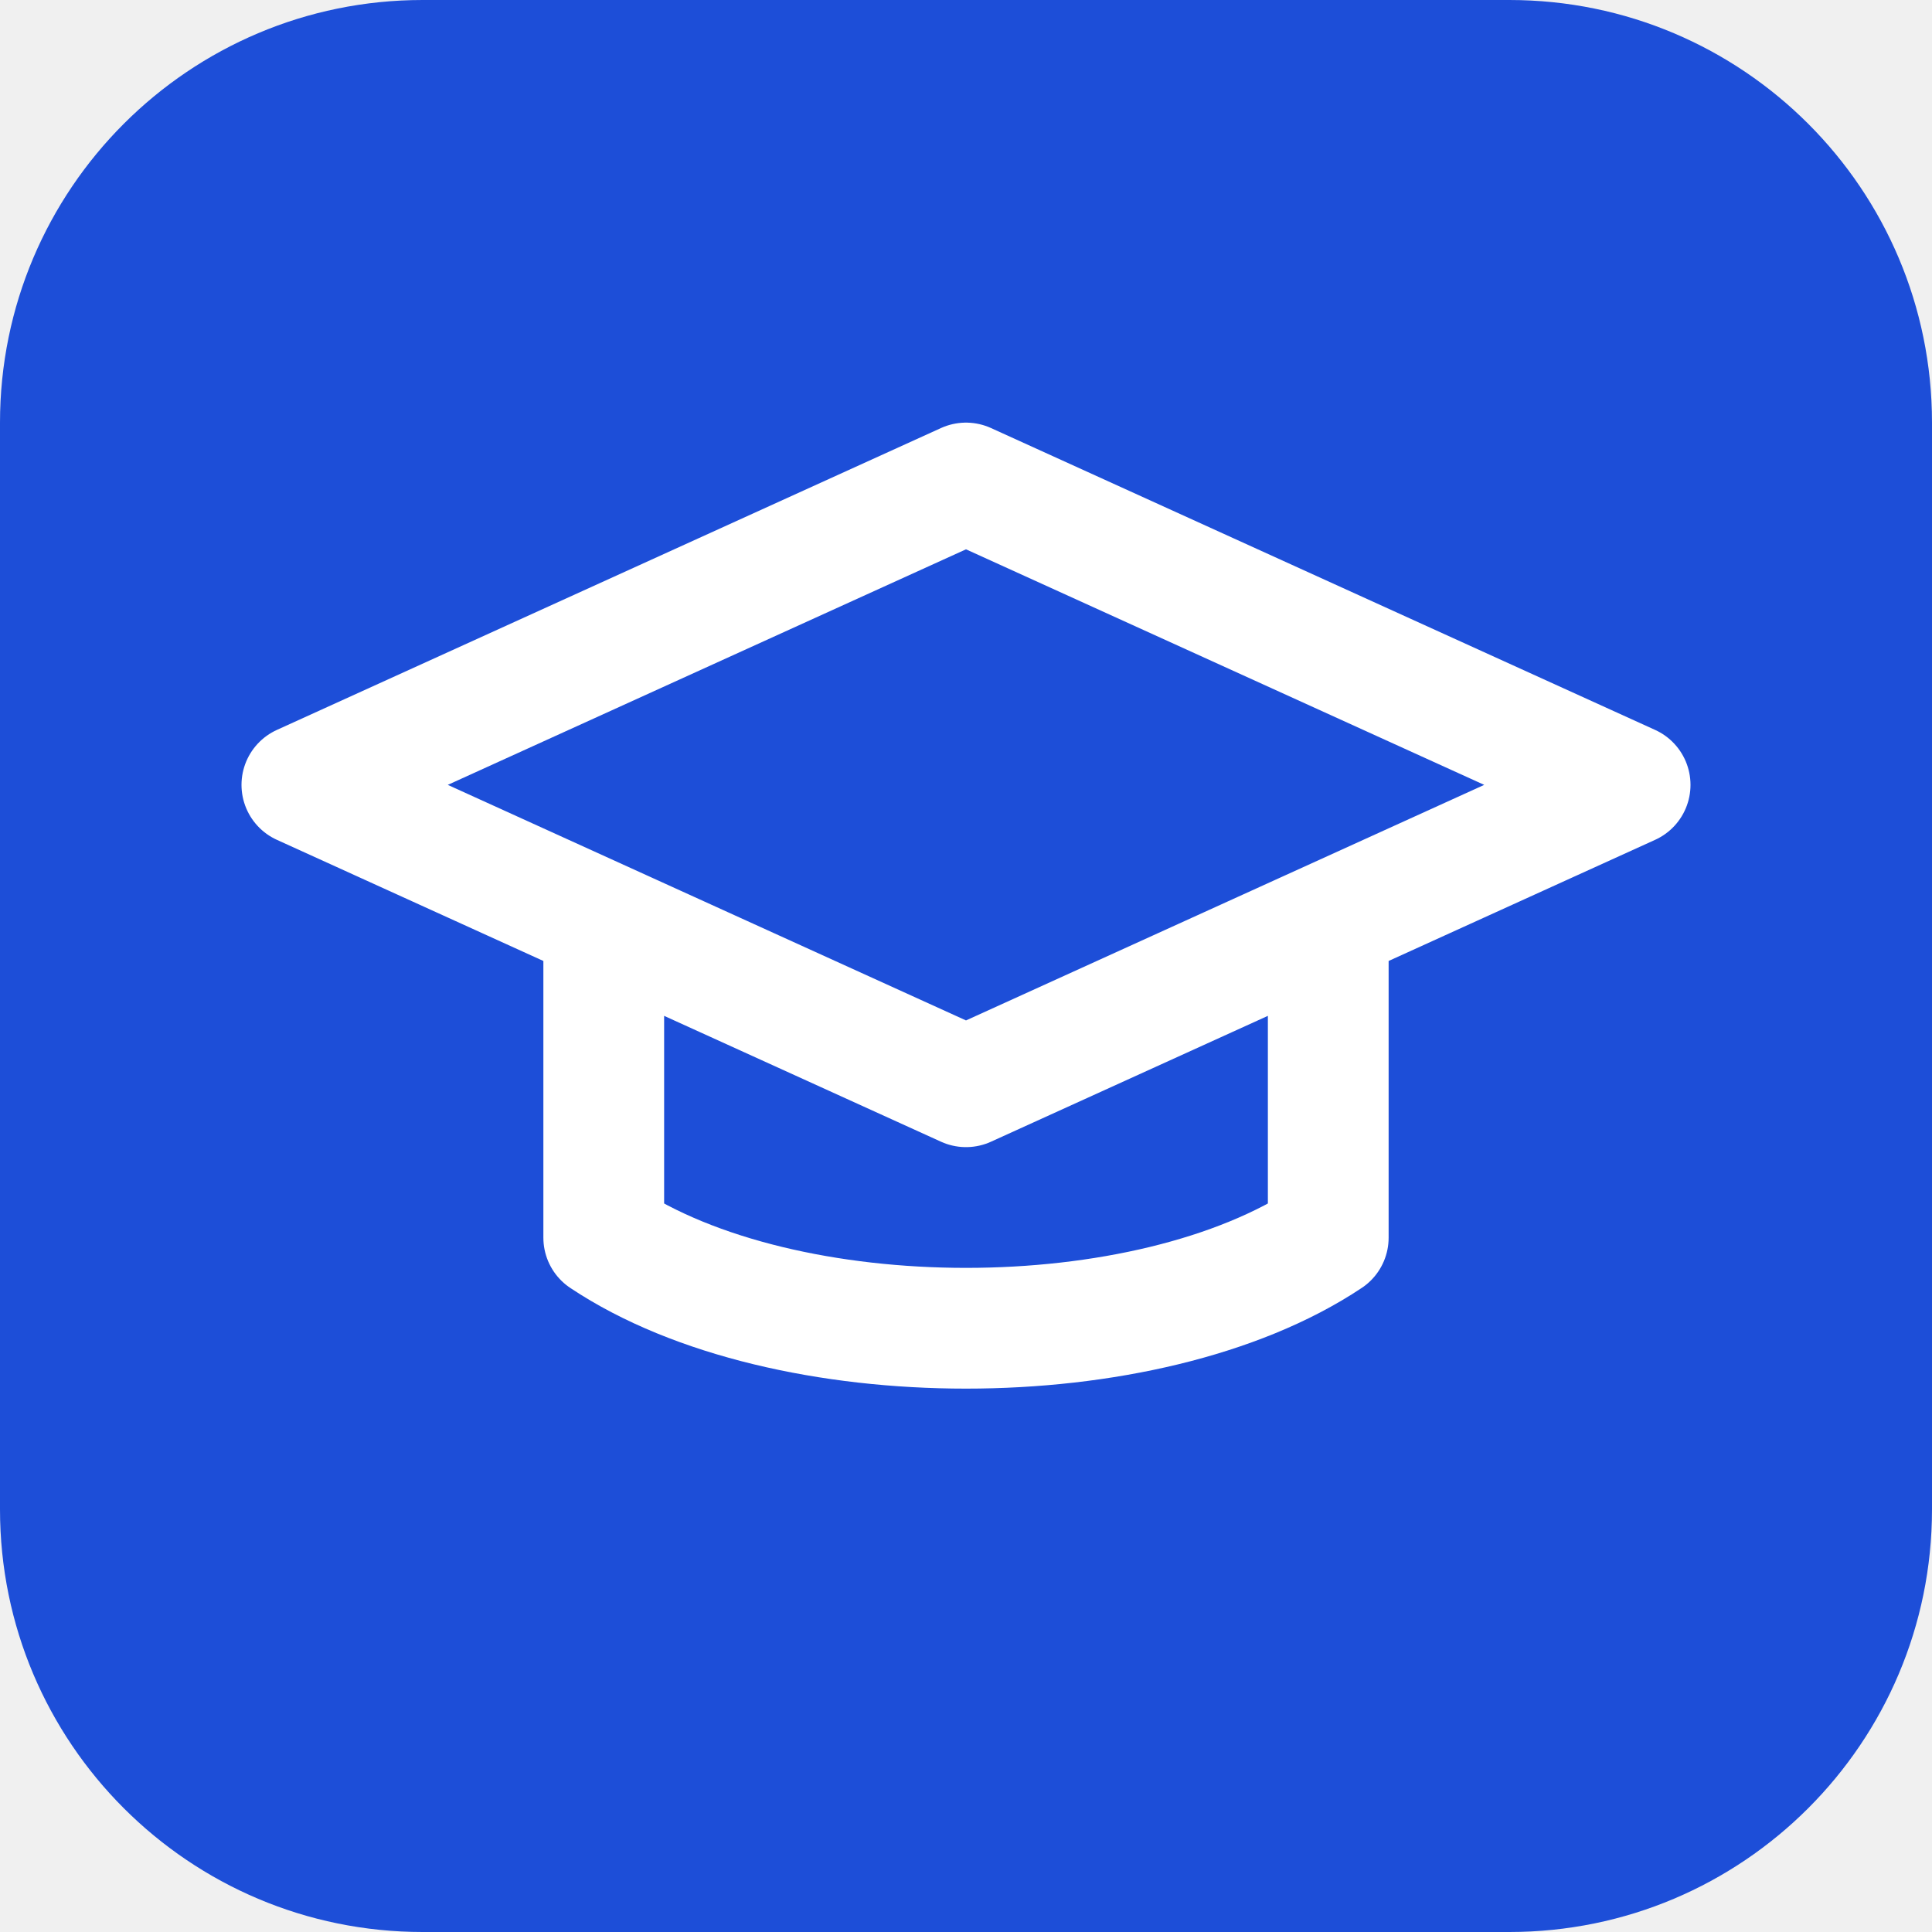
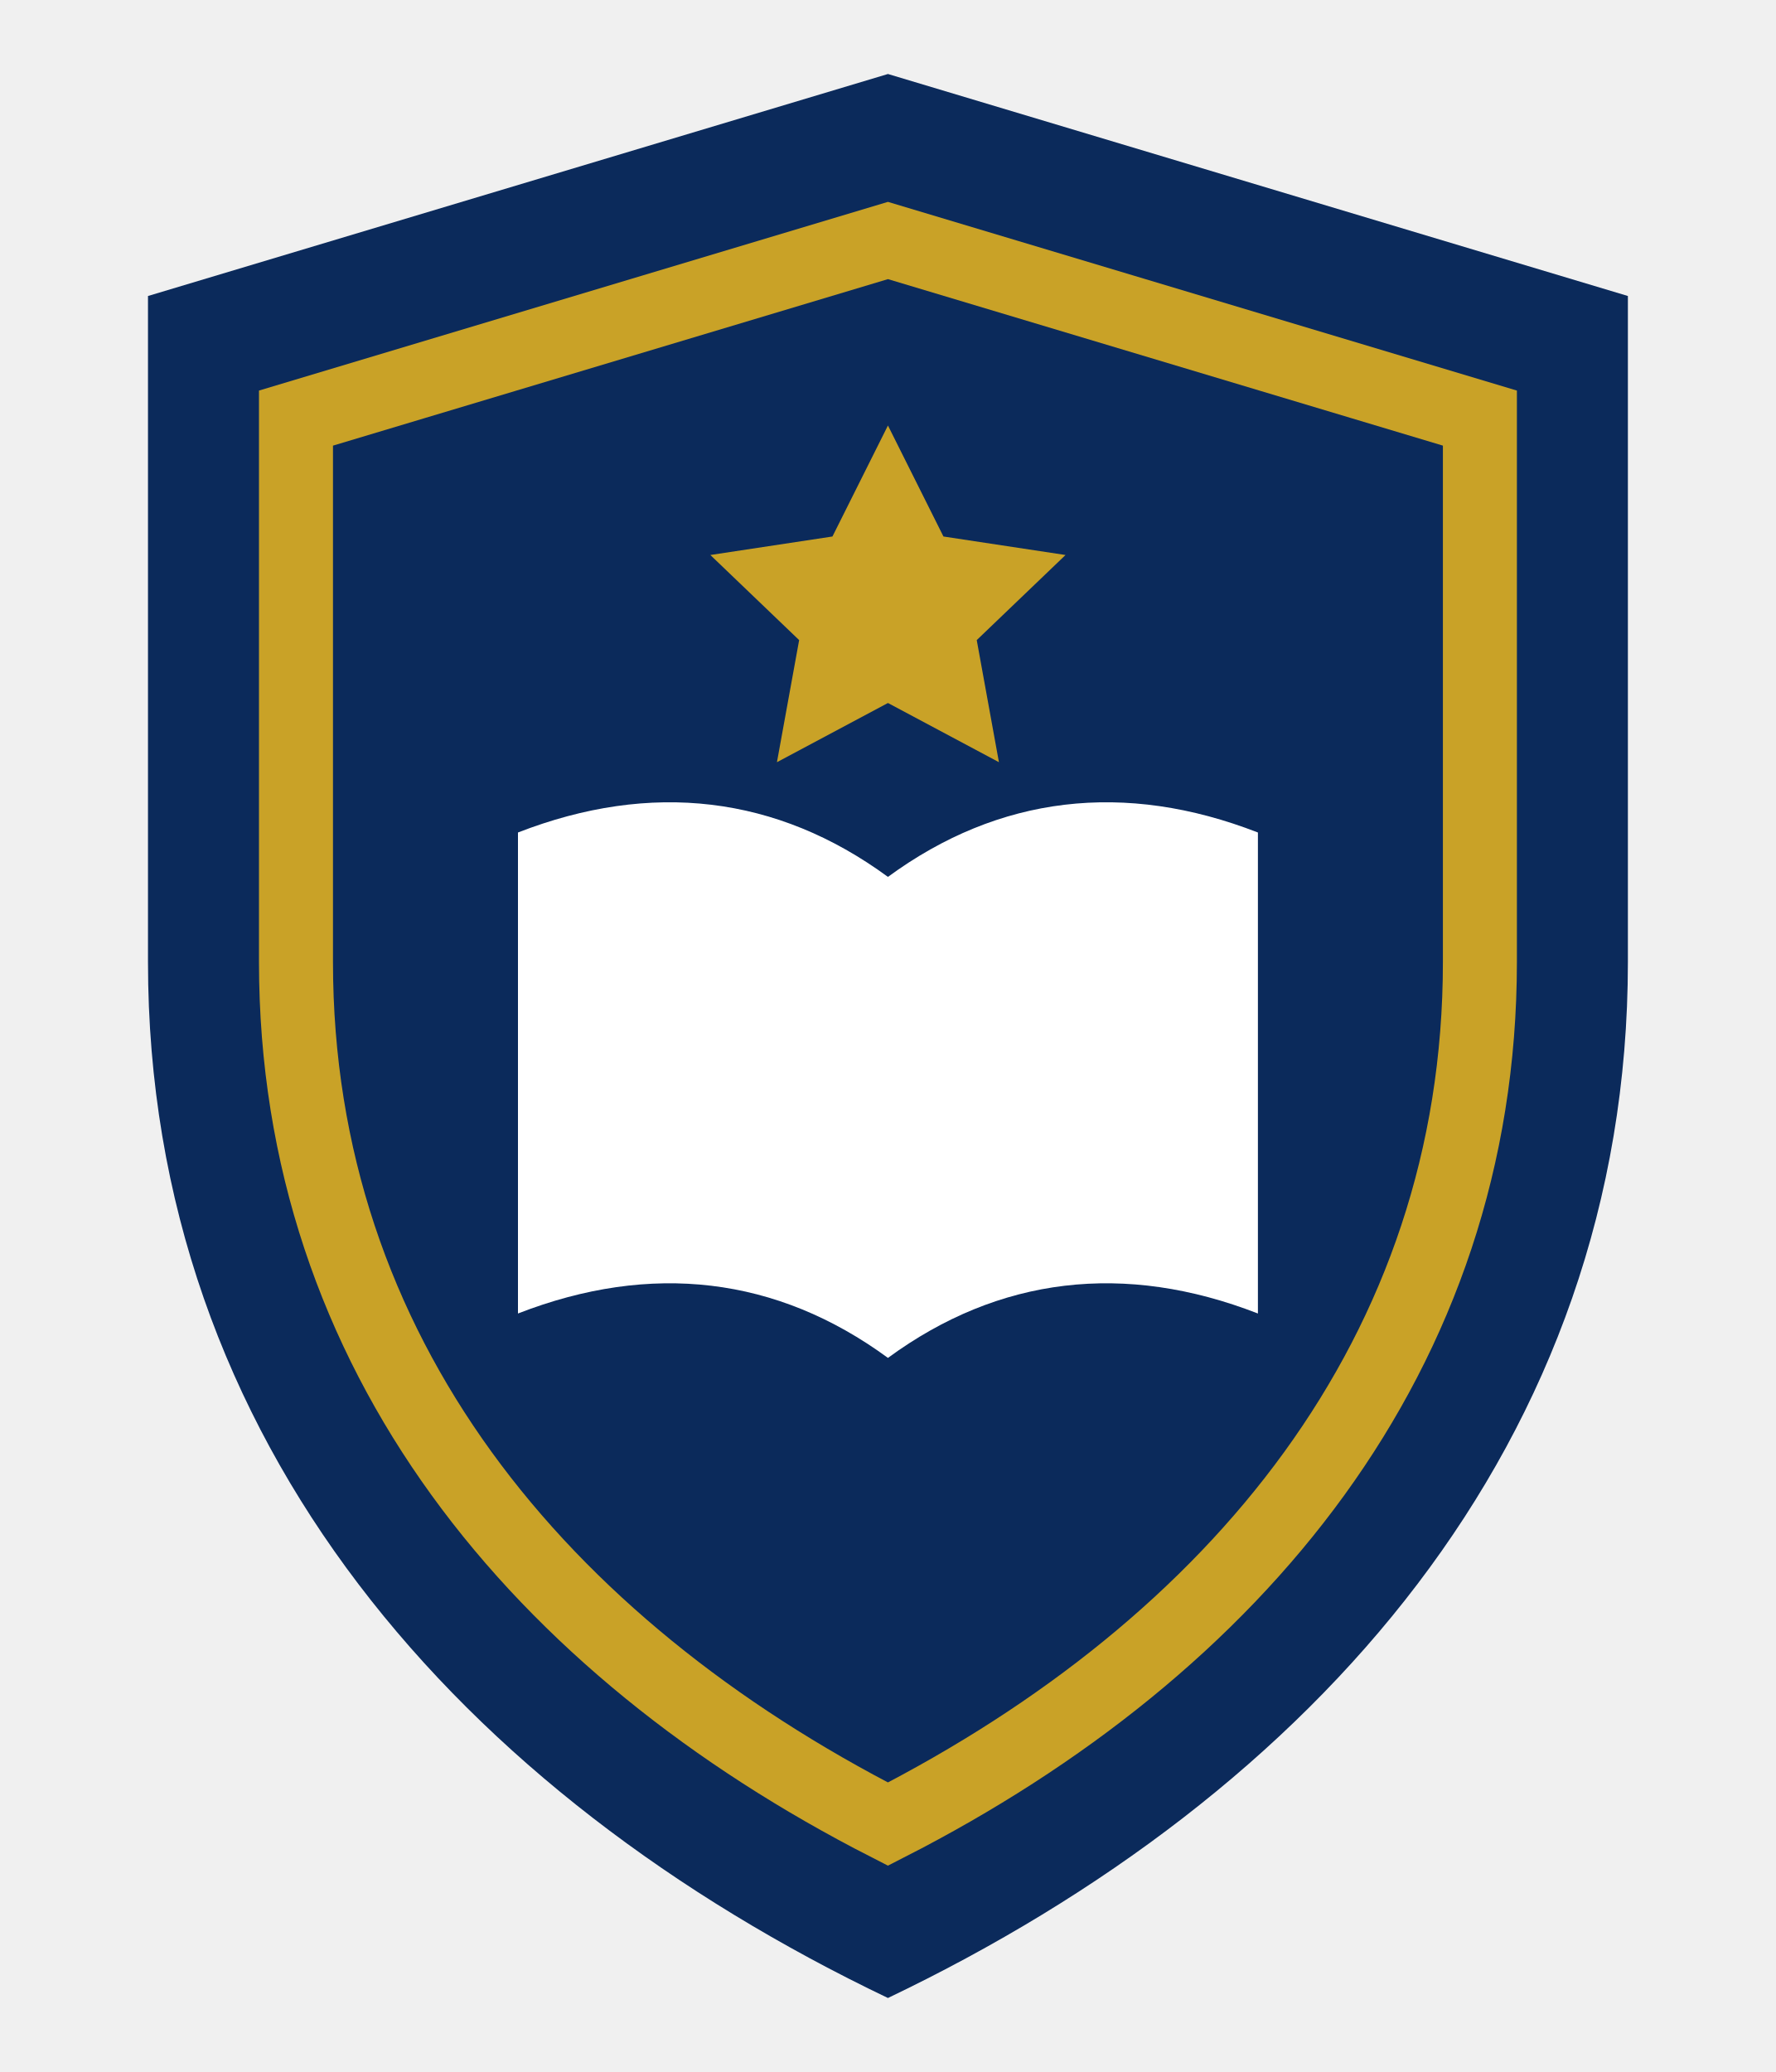
- <svg xmlns="http://www.w3.org/2000/svg" viewBox="0 0 32 32">
-   <rect width="32" height="32" rx="7" fill="#1D4ED8" />
-   <path d="M27 13 16 8 5 13l11 5 11-5Z M10 15.5v5c3 2 9 2 12 0v-5" fill="none" stroke="#fff" stroke-width="2" stroke-linejoin="round" stroke-linecap="round" />
+ <svg xmlns="http://www.w3.org/2000/svg" viewBox="0 0 48 56">
+   <path fill="#0B2A5B" d="M24 2 44 8v18c0 13-8.5 22.5-20 28C12.5 48.5 4 39 4 26V8Z" />
+   <path fill="none" stroke="#C9A227" stroke-width="2" d="M24 6.5 40 11.3V26c0 10.6-6.6 18.5-16 23.3C14.6 44.5 8 36.6 8 26V11.3Z" />
+   <path fill="#fff" d="M14 22.5c3.6-1.4 7-1 10 1.2 3-2.2 6.4-2.6 10-1.2v13c-3.6-1.4-7-1-10 1.2-3-2.2-6.4-2.6-10-1.2Z" />
+   <path fill="#C9A227" d="m24 11.5 1.5 3 3.3.5-2.4 2.3.6 3.3-3-1.6-3 1.6.6-3.3-2.4-2.3 3.3-.5Z" />
</svg>
